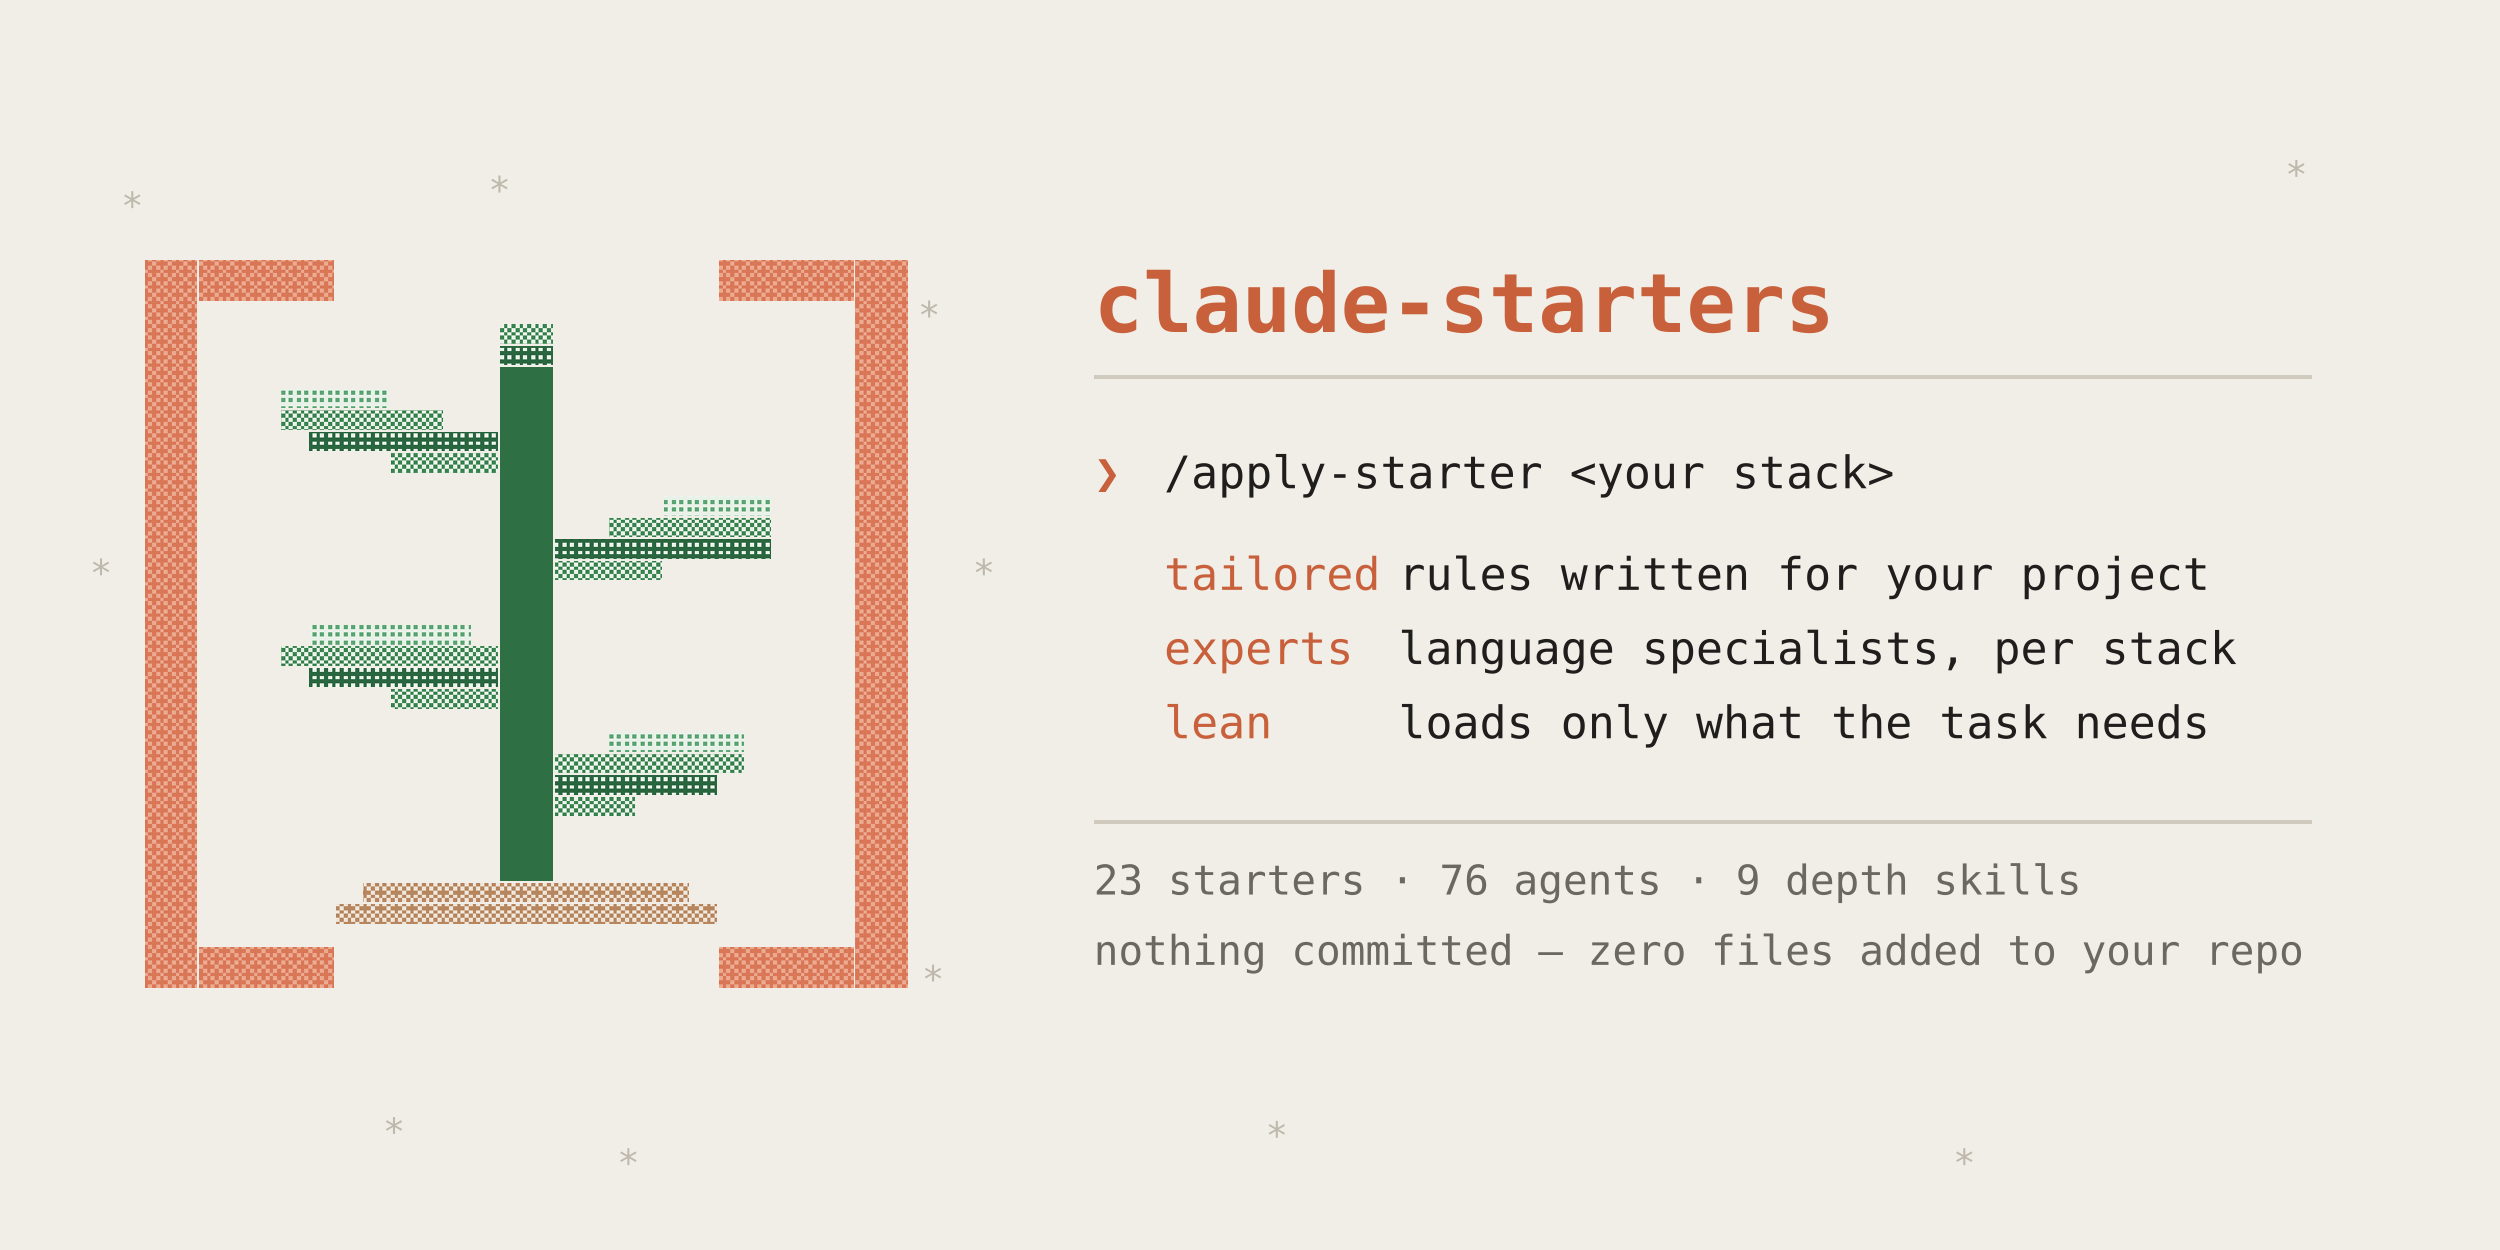
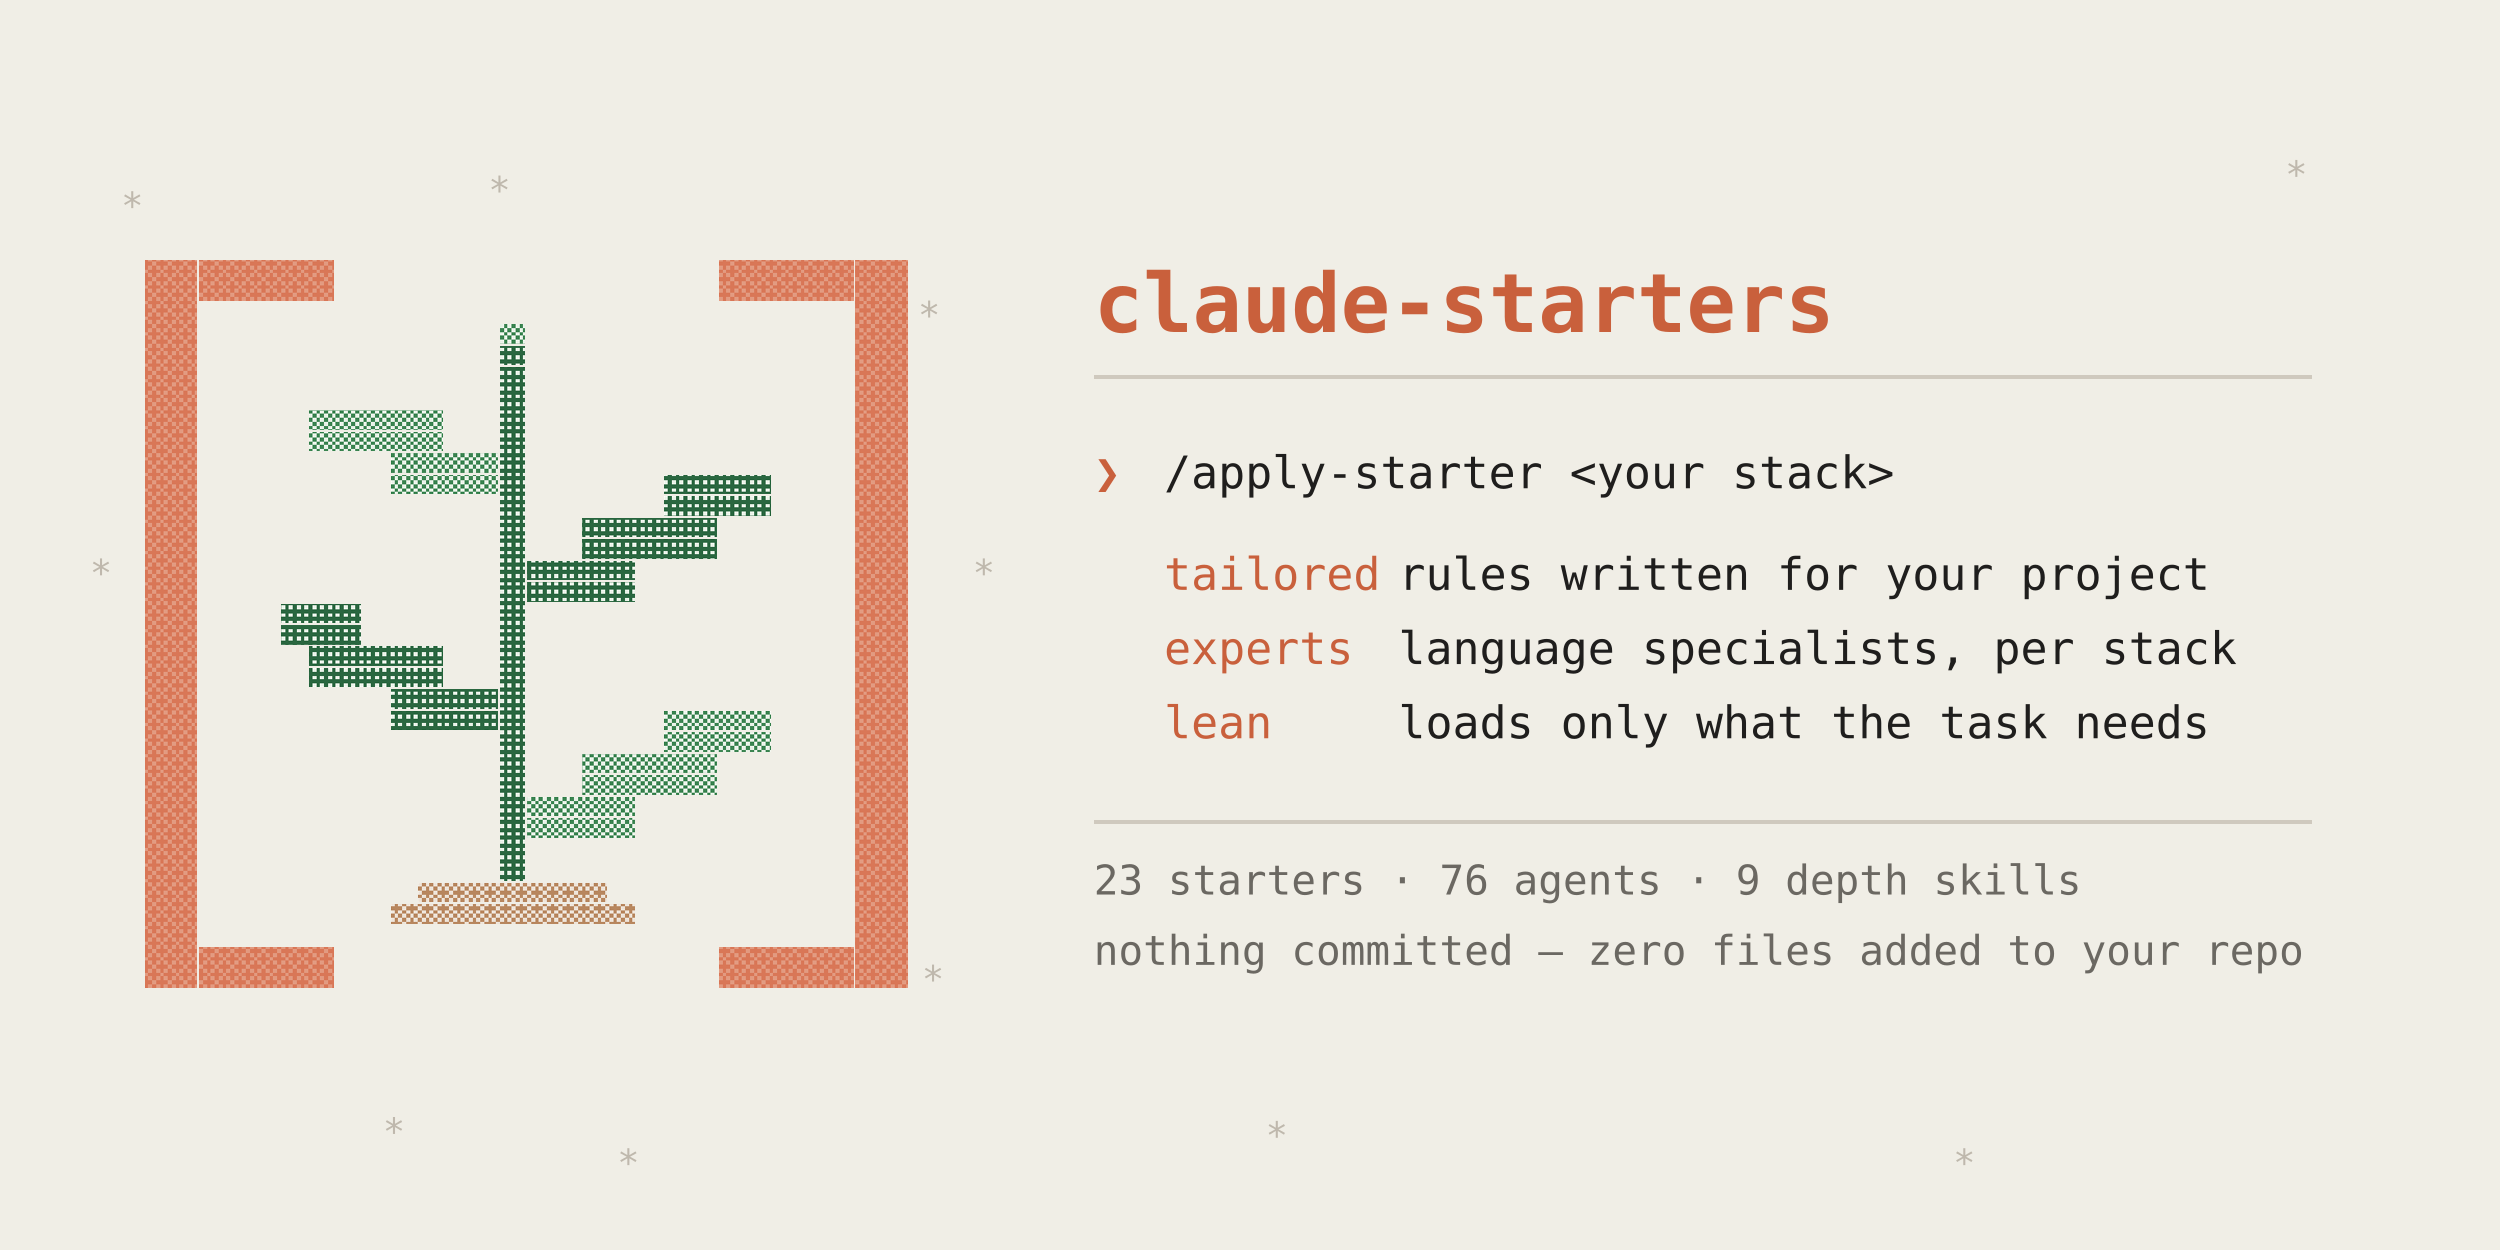
<svg xmlns="http://www.w3.org/2000/svg" viewBox="0 0 1280 640" width="1280" height="640" shape-rendering="crispEdges">
  <defs>
    <pattern id="d25" width="8" height="8" patternUnits="userSpaceOnUse">
      <rect width="8" height="8" fill="#E8F1E7" />
      <rect x="0" y="0" width="2" height="2" fill="#5CA574" />
      <rect x="4" y="0" width="2" height="2" fill="#5CA574" />
      <rect x="0" y="4" width="2" height="2" fill="#5CA574" />
      <rect x="4" y="4" width="2" height="2" fill="#5CA574" />
    </pattern>
    <pattern id="d50" width="8" height="8" patternUnits="userSpaceOnUse">
      <rect width="8" height="8" fill="#E8F1E7" />
      <rect x="0" y="0" width="2" height="2" fill="#3C8552" />
      <rect x="4" y="0" width="2" height="2" fill="#3C8552" />
      <rect x="2" y="2" width="2" height="2" fill="#3C8552" />
      <rect x="6" y="2" width="2" height="2" fill="#3C8552" />
      <rect x="0" y="4" width="2" height="2" fill="#3C8552" />
      <rect x="4" y="4" width="2" height="2" fill="#3C8552" />
      <rect x="2" y="6" width="2" height="2" fill="#3C8552" />
      <rect x="6" y="6" width="2" height="2" fill="#3C8552" />
    </pattern>
    <pattern id="d75" width="8" height="8" patternUnits="userSpaceOnUse">
      <rect width="8" height="8" fill="#E8F1E7" />
      <rect x="0" y="0" width="2" height="2" fill="#2A6740" />
      <rect x="2" y="0" width="2" height="2" fill="#2A6740" />
      <rect x="4" y="0" width="2" height="2" fill="#2A6740" />
      <rect x="6" y="0" width="2" height="2" fill="#2A6740" />
      <rect x="2" y="2" width="2" height="2" fill="#2A6740" />
      <rect x="6" y="2" width="2" height="2" fill="#2A6740" />
      <rect x="0" y="4" width="2" height="2" fill="#2A6740" />
      <rect x="2" y="4" width="2" height="2" fill="#2A6740" />
      <rect x="4" y="4" width="2" height="2" fill="#2A6740" />
      <rect x="6" y="4" width="2" height="2" fill="#2A6740" />
      <rect x="2" y="6" width="2" height="2" fill="#2A6740" />
      <rect x="6" y="6" width="2" height="2" fill="#2A6740" />
    </pattern>
    <pattern id="soil" width="8" height="8" patternUnits="userSpaceOnUse">
      <rect width="8" height="8" fill="#EDE3D8" />
      <rect x="0" y="0" width="2" height="2" fill="#B8875F" />
      <rect x="2" y="0" width="2" height="2" fill="#B8875F" />
      <rect x="4" y="0" width="2" height="2" fill="#B8875F" />
      <rect x="2" y="2" width="2" height="2" fill="#B8875F" />
      <rect x="6" y="2" width="2" height="2" fill="#B8875F" />
      <rect x="0" y="4" width="2" height="2" fill="#B8875F" />
      <rect x="4" y="4" width="2" height="2" fill="#B8875F" />
      <rect x="2" y="6" width="2" height="2" fill="#B8875F" />
      <rect x="6" y="6" width="2" height="2" fill="#B8875F" />
    </pattern>
    <pattern id="brace" width="8" height="8" patternUnits="userSpaceOnUse">
      <rect width="8" height="8" fill="#D97757" />
-       <rect x="0" y="0" width="2" height="2" fill="#EBA98F" />
-       <rect x="4" y="0" width="2" height="2" fill="#EBA98F" />
-       <rect x="2" y="2" width="2" height="2" fill="#EBA98F" />
-       <rect x="0" y="4" width="2" height="2" fill="#EBA98F" />
-       <rect x="4" y="4" width="2" height="2" fill="#EBA98F" />
-       <rect x="6" y="6" width="2" height="2" fill="#EBA98F" />
+       <rect x="0" y="0" width="2" height="2" fill="#E29A80" />
+       <rect x="4" y="0" width="2" height="2" fill="#E29A80" />
+       <rect x="2" y="2" width="2" height="2" fill="#E29A80" />
+       <rect x="0" y="4" width="2" height="2" fill="#E29A80" />
+       <rect x="4" y="4" width="2" height="2" fill="#E29A80" />
+       <rect x="6" y="6" width="2" height="2" fill="#E29A80" />
    </pattern>
  </defs>
  <rect width="1280" height="640" fill="#F0EEE6" />
  <text x="62" y="112" font-family="Menlo, monospace" font-size="19" fill="#B9B2A6" opacity="0.9">*</text>
  <text x="250" y="104" font-family="Menlo, monospace" font-size="19" fill="#B9B2A6" opacity="0.9">*</text>
  <text x="470" y="168" font-family="Menlo, monospace" font-size="19" fill="#B9B2A6" opacity="0.9">*</text>
  <text x="498" y="300" font-family="Menlo, monospace" font-size="19" fill="#B9B2A6" opacity="0.9">*</text>
  <text x="46" y="300" font-family="Menlo, monospace" font-size="19" fill="#B9B2A6" opacity="0.9">*</text>
  <text x="472" y="508" font-family="Menlo, monospace" font-size="19" fill="#B9B2A6" opacity="0.9">*</text>
  <text x="196" y="586" font-family="Menlo, monospace" font-size="19" fill="#B9B2A6" opacity="0.9">*</text>
  <text x="648" y="588" font-family="Menlo, monospace" font-size="19" fill="#B9B2A6" opacity="0.9">*</text>
  <text x="1000" y="602" font-family="Menlo, monospace" font-size="19" fill="#B9B2A6" opacity="0.9">*</text>
  <text x="1170" y="96" font-family="Menlo, monospace" font-size="19" fill="#B9B2A6" opacity="0.9">*</text>
  <text x="316" y="602" font-family="Menlo, monospace" font-size="19" fill="#B9B2A6" opacity="0.9">*</text>
  <rect x="74" y="133" width="27" height="373" fill="url(#brace)" />
  <rect x="438" y="133" width="27" height="373" fill="url(#brace)" />
  <rect x="102" y="133" width="69" height="21" fill="url(#brace)" />
  <rect x="368" y="133" width="69" height="21" fill="url(#brace)" />
  <rect x="102" y="485" width="69" height="21" fill="url(#brace)" />
  <rect x="368" y="485" width="69" height="21" fill="url(#brace)" />
-   <rect x="256" y="188" width="27" height="263" fill="#2E7044" />
-   <rect x="256" y="166" width="27" height="10" fill="url(#d50)" />
-   <rect x="256" y="177" width="27" height="10" fill="url(#d75)" />
-   <rect x="144" y="199" width="55" height="10" fill="url(#d25)" />
-   <rect x="144" y="210" width="83" height="10" fill="url(#d50)" />
-   <rect x="158" y="221" width="97" height="10" fill="url(#d75)" />
+   <rect x="256" y="188" width="13" height="263" fill="url(#d75)" />
+   <rect x="256" y="166" width="13" height="10" fill="url(#d50)" />
+   <rect x="256" y="177" width="13" height="10" fill="url(#d75)" />
+   <rect x="200" y="243" width="55" height="10" fill="url(#d50)" />
  <rect x="200" y="232" width="55" height="10" fill="url(#d50)" />
-   <rect x="340" y="254" width="55" height="10" fill="url(#d25)" />
-   <rect x="312" y="265" width="83" height="10" fill="url(#d50)" />
-   <rect x="284" y="276" width="111" height="10" fill="url(#d75)" />
-   <rect x="284" y="287" width="55" height="10" fill="url(#d50)" />
-   <rect x="312" y="375" width="69" height="10" fill="url(#d25)" />
-   <rect x="284" y="386" width="97" height="10" fill="url(#d50)" />
-   <rect x="284" y="397" width="83" height="10" fill="url(#d75)" />
-   <rect x="284" y="408" width="41" height="10" fill="url(#d50)" />
-   <rect x="158" y="320" width="83" height="10" fill="url(#d25)" />
-   <rect x="144" y="331" width="111" height="10" fill="url(#d50)" />
-   <rect x="158" y="342" width="97" height="10" fill="url(#d75)" />
-   <rect x="200" y="353" width="55" height="10" fill="url(#d50)" />
-   <rect x="186" y="452" width="167" height="10" fill="url(#soil)" />
-   <rect x="172" y="463" width="195" height="10" fill="url(#soil)" />
+   <rect x="158" y="221" width="69" height="10" fill="url(#d50)" />
+   <rect x="158" y="210" width="69" height="10" fill="url(#d50)" />
+   <rect x="270" y="298" width="55" height="10" fill="url(#d75)" />
+   <rect x="270" y="287" width="55" height="10" fill="url(#d75)" />
+   <rect x="298" y="276" width="69" height="10" fill="url(#d75)" />
+   <rect x="298" y="265" width="69" height="10" fill="url(#d75)" />
+   <rect x="340" y="254" width="55" height="10" fill="url(#d75)" />
+   <rect x="340" y="243" width="55" height="10" fill="url(#d75)" />
+   <rect x="200" y="364" width="55" height="10" fill="url(#d75)" />
+   <rect x="200" y="353" width="55" height="10" fill="url(#d75)" />
+   <rect x="158" y="342" width="69" height="10" fill="url(#d75)" />
+   <rect x="158" y="331" width="69" height="10" fill="url(#d75)" />
+   <rect x="144" y="320" width="41" height="10" fill="url(#d75)" />
+   <rect x="144" y="309" width="41" height="10" fill="url(#d75)" />
+   <rect x="270" y="419" width="55" height="10" fill="url(#d50)" />
+   <rect x="270" y="408" width="55" height="10" fill="url(#d50)" />
+   <rect x="298" y="397" width="69" height="10" fill="url(#d50)" />
+   <rect x="298" y="386" width="69" height="10" fill="url(#d50)" />
+   <rect x="340" y="375" width="55" height="10" fill="url(#d50)" />
+   <rect x="340" y="364" width="55" height="10" fill="url(#d50)" />
+   <rect x="214" y="452" width="97" height="10" fill="url(#soil)" />
+   <rect x="200" y="463" width="125" height="10" fill="url(#soil)" />
  <g font-family="Menlo, ui-monospace, monospace">
    <text x="560" y="170" font-size="42" font-weight="700" fill="#C9603C">claude-starters</text>
    <rect x="560" y="192" width="624" height="2" fill="#CFC9BE" />
    <g font-size="23">
      <text x="560" y="250" fill="#C9603C">❯</text>
      <text x="596" y="250" fill="#1F1E1D">/apply-starter &lt;your stack&gt;</text>
      <text x="596" y="302" fill="#C9603C">tailored</text>
      <text x="716" y="302" fill="#1F1E1D">rules written for your project</text>
      <text x="596" y="340" fill="#C9603C">experts</text>
      <text x="716" y="340" fill="#1F1E1D">language specialists, per stack</text>
      <text x="596" y="378" fill="#C9603C">lean</text>
      <text x="716" y="378" fill="#1F1E1D">loads only what the task needs</text>
    </g>
    <rect x="560" y="420" width="624" height="2" fill="#CFC9BE" />
    <g font-size="21" fill="#6B6862">
      <text x="560" y="458">23 starters · 76 agents · 9 depth skills</text>
      <text x="560" y="494">nothing committed — zero files added to your repo</text>
    </g>
  </g>
</svg>
